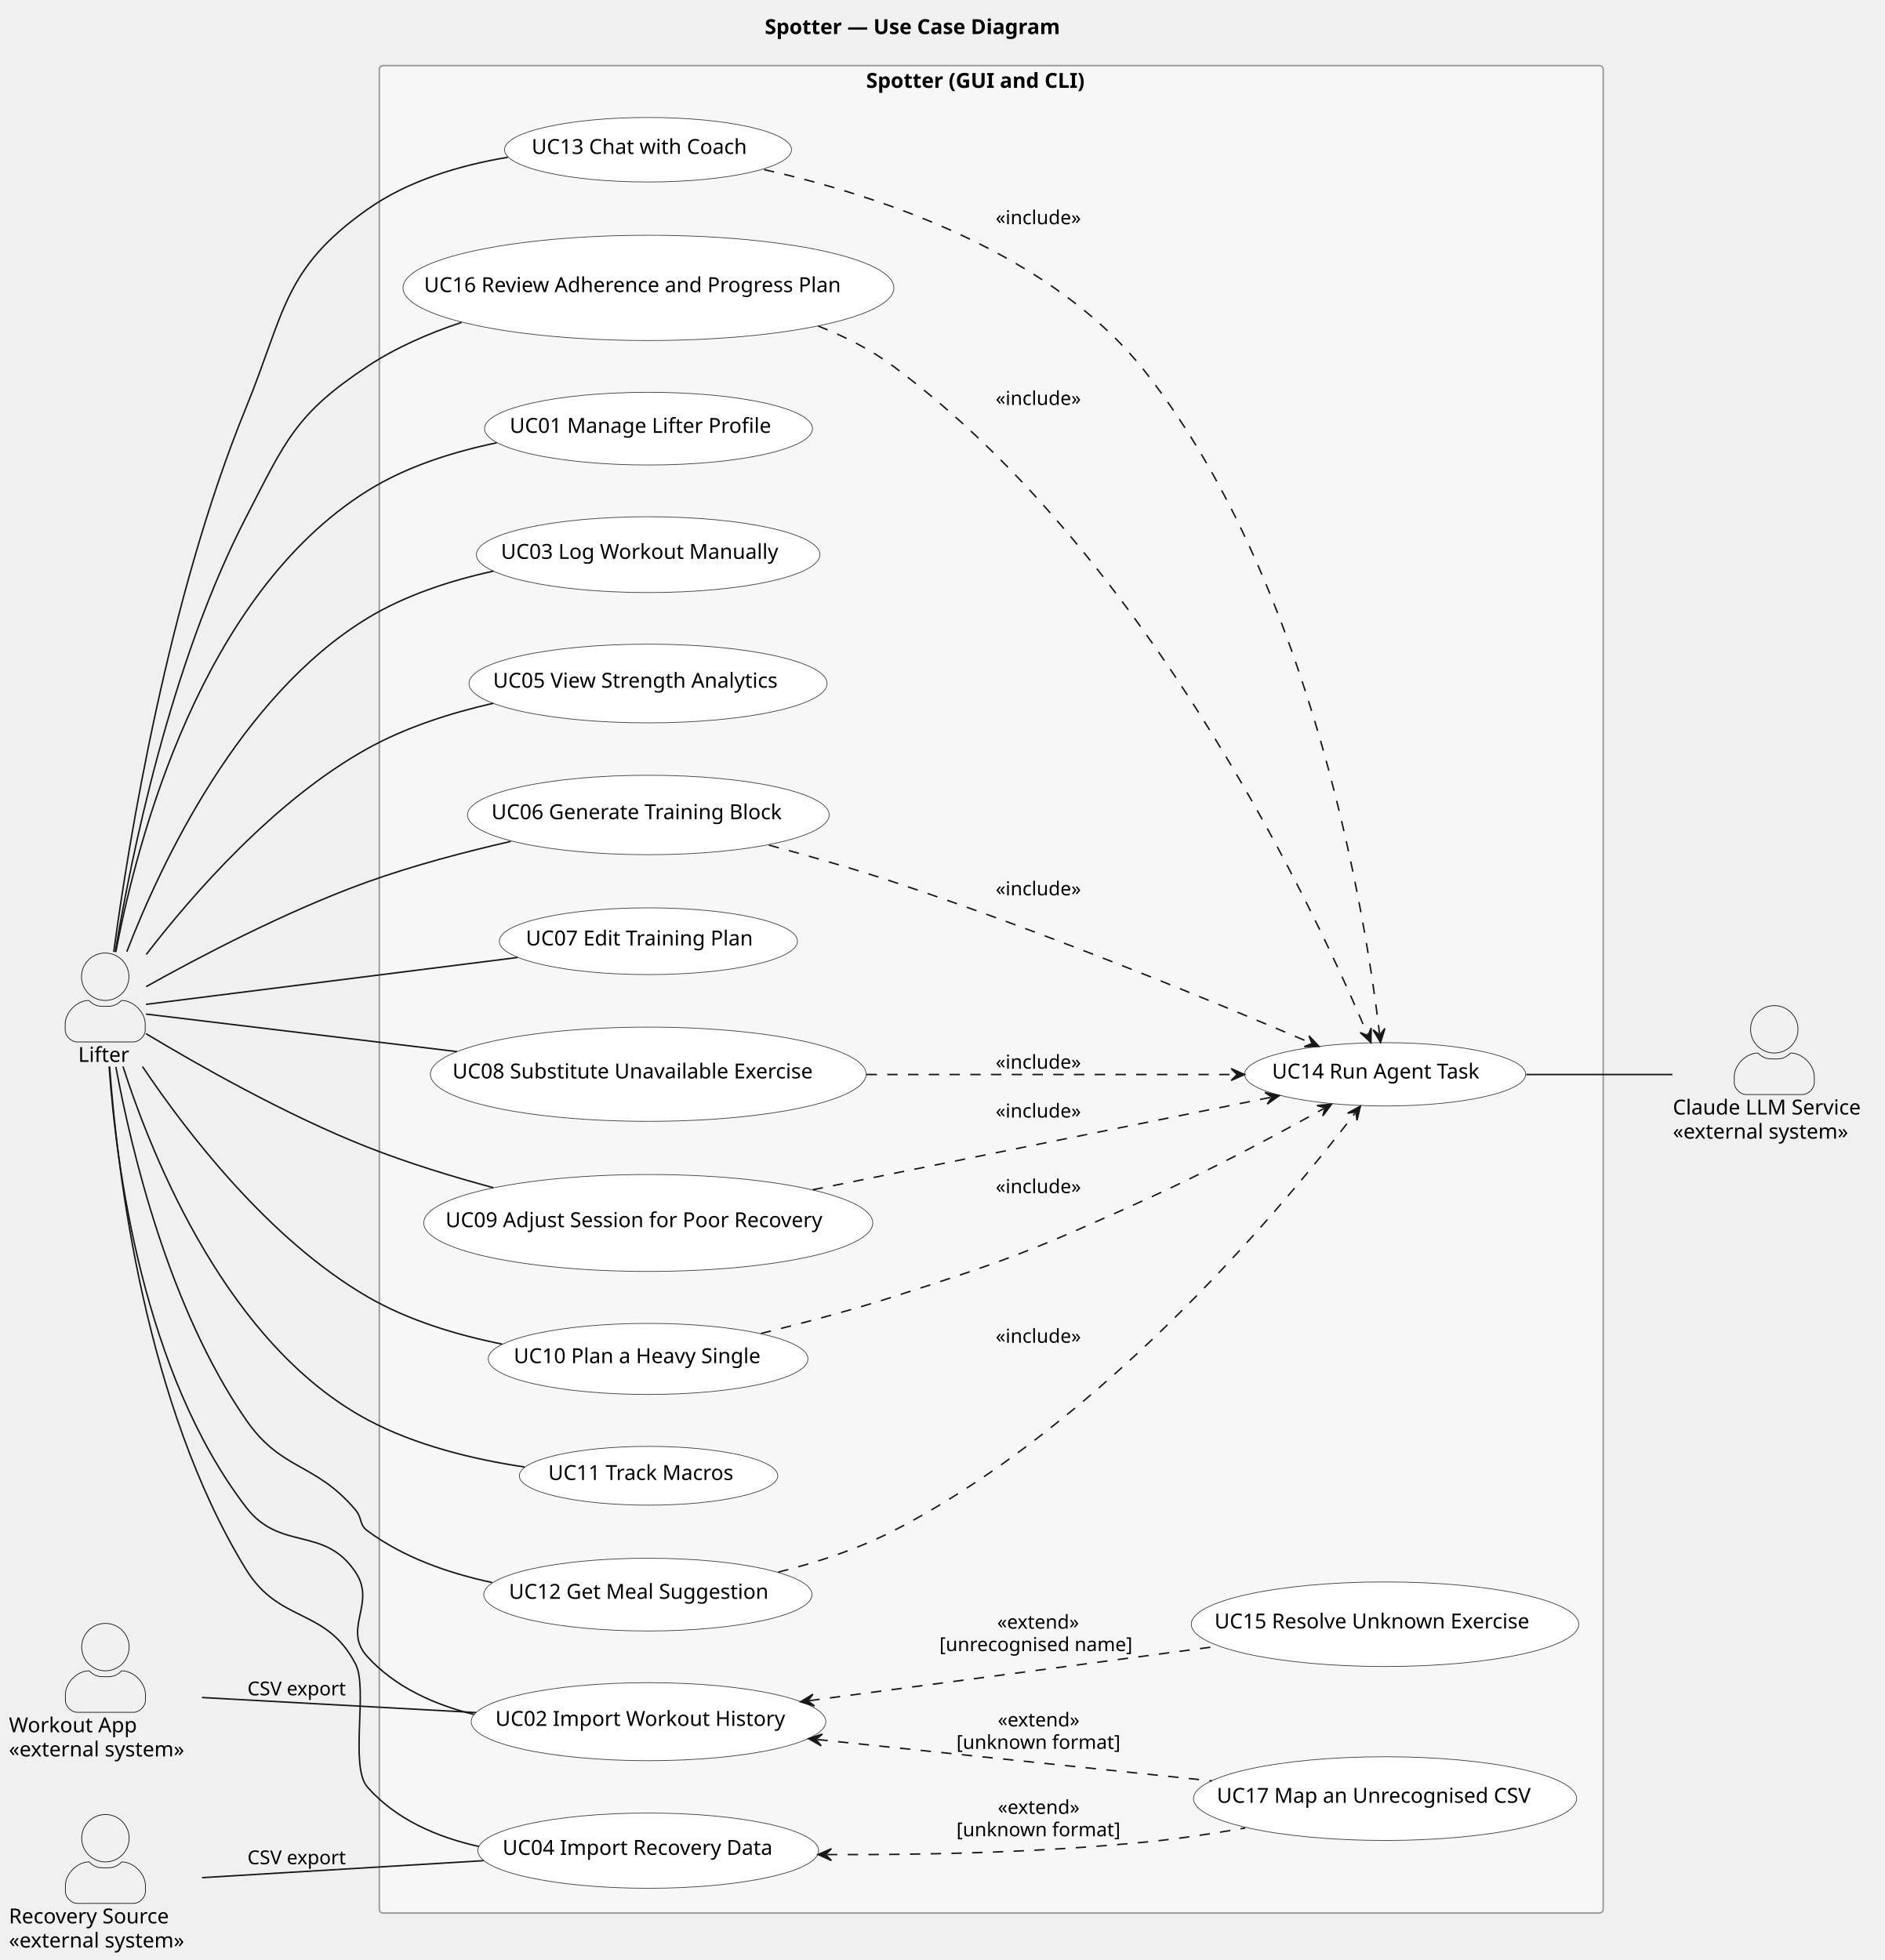
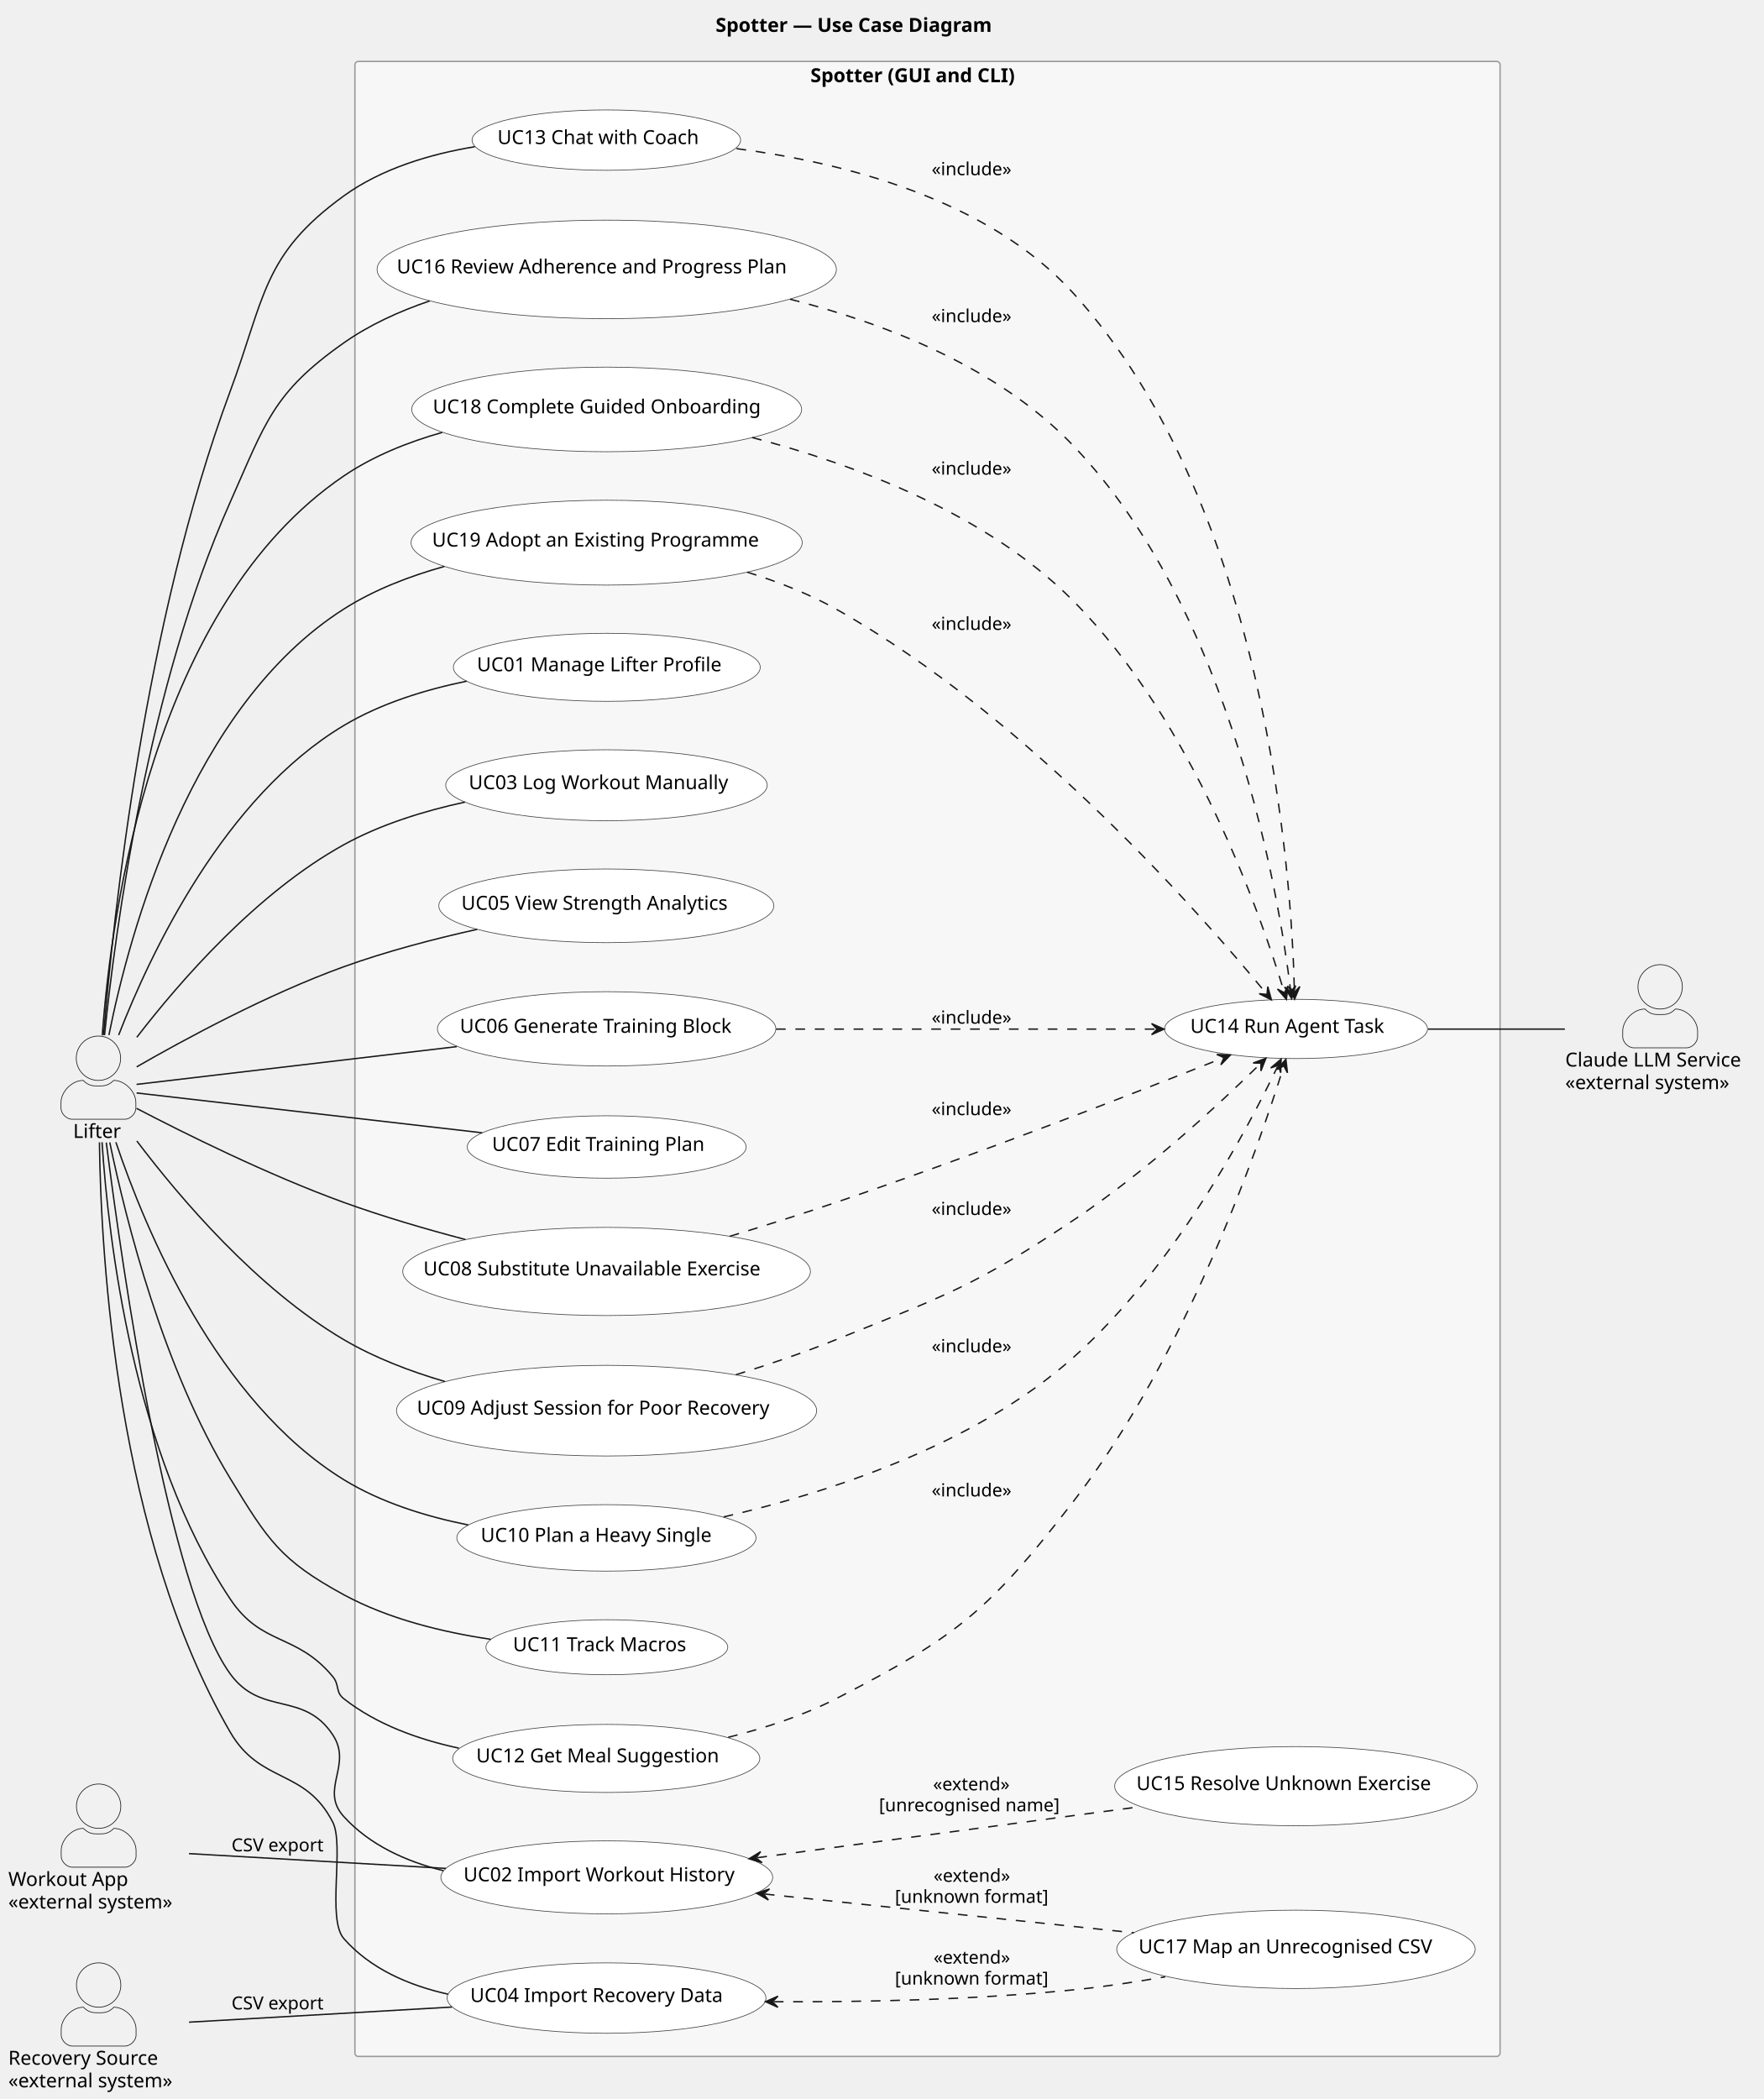
- <svg xmlns="http://www.w3.org/2000/svg" contentStyleType="text/css" height="1323px" preserveAspectRatio="none" style="width:1272px;height:1323px;background:#FFFFFF;" version="1.1" viewBox="0 0 1272 1323" width="1272px" zoomAndPan="magnify">
+ <svg xmlns="http://www.w3.org/2000/svg" contentStyleType="text/css" height="1514px" preserveAspectRatio="none" style="width:1272px;height:1514px;background:#FFFFFF;" version="1.1" viewBox="0 0 1272 1514" width="1272px" zoomAndPan="magnify">
  <defs />
  <g>
    <text fill="#000000" font-family="sans-serif" font-size="14" font-weight="bold" lengthAdjust="spacing" textLength="226.577" x="516.18" y="22.995">Spotter — Use Case Diagram</text>
    <g id="cluster_Spotter (GUI and CLI)">
-       <rect fill="#F7F7F7" height="1247" rx="2.5" ry="2.5" style="stroke:#999999;stroke-width:1.0;" width="826" x="256" y="44.297" />
+       <rect fill="#F7F7F7" height="1439" rx="2.5" ry="2.5" style="stroke:#999999;stroke-width:1.0;" width="826" x="256" y="44.297" />
      <text fill="#000000" font-family="sans-serif" font-size="14" font-weight="bold" lengthAdjust="spacing" textLength="168.834" x="584.583" y="59.292">Spotter (GUI and CLI)</text>
    </g>
+     <g id="elem_UC18">
+       <ellipse cx="437.606" cy="295.318" fill="#FFFFFF" rx="140.606" ry="30.521" style="stroke:#444444;stroke-width:0.5;" />
+       <text fill="#000000" font-family="sans-serif" font-size="14" lengthAdjust="spacing" textLength="250.872" x="312.17" y="298.165">UC18 Complete Guided Onboarding</text>
+     </g>
+     <g id="elem_UC19">
+       <ellipse cx="437.56" cy="391.409" fill="#FFFFFF" rx="141.06" ry="30.612" style="stroke:#444444;stroke-width:0.5;" />
+       <text fill="#000000" font-family="sans-serif" font-size="14" lengthAdjust="spacing" textLength="251.822" x="311.649" y="394.255">UC19 Adopt an Existing Programme</text>
+     </g>
    <g id="elem_UC01">
-       <ellipse cx="437.685" cy="289.334" fill="#FFFFFF" rx="110.685" ry="24.537" style="stroke:#444444;stroke-width:0.5;" />
-       <text fill="#000000" font-family="sans-serif" font-size="14" lengthAdjust="spacing" textLength="187.359" x="344.005" y="292.18">UC01 Manage Lifter Profile</text>
+       <ellipse cx="437.685" cy="481.334" fill="#FFFFFF" rx="110.685" ry="24.537" style="stroke:#444444;stroke-width:0.5;" />
+       <text fill="#000000" font-family="sans-serif" font-size="14" lengthAdjust="spacing" textLength="187.359" x="344.005" y="484.18">UC01 Manage Lifter Profile</text>
    </g>
    <g id="elem_UC02">
-       <ellipse cx="437.673" cy="1162.131" fill="#FFFFFF" rx="119.673" ry="26.335" style="stroke:#444444;stroke-width:0.5;" />
-       <text fill="#000000" font-family="sans-serif" font-size="14" lengthAdjust="spacing" textLength="206.657" x="334.345" y="1164.978">UC02 Import Workout History</text>
+       <ellipse cx="437.673" cy="1354.131" fill="#FFFFFF" rx="119.673" ry="26.335" style="stroke:#444444;stroke-width:0.5;" />
+       <text fill="#000000" font-family="sans-serif" font-size="14" lengthAdjust="spacing" textLength="206.657" x="334.345" y="1356.978">UC02 Import Workout History</text>
    </g>
    <g id="elem_UC03">
-       <ellipse cx="437.447" cy="374.386" fill="#FFFFFF" rx="115.948" ry="25.59" style="stroke:#444444;stroke-width:0.5;" />
-       <text fill="#000000" font-family="sans-serif" font-size="14" lengthAdjust="spacing" textLength="198.686" x="338.104" y="377.233">UC03 Log Workout Manually</text>
+       <ellipse cx="437.447" cy="566.386" fill="#FFFFFF" rx="115.948" ry="25.59" style="stroke:#444444;stroke-width:0.5;" />
+       <text fill="#000000" font-family="sans-serif" font-size="14" lengthAdjust="spacing" textLength="198.686" x="338.104" y="569.233">UC03 Log Workout Manually</text>
    </g>
    <g id="elem_UC04">
-       <ellipse cx="437.485" cy="1249.194" fill="#FFFFFF" rx="114.985" ry="25.397" style="stroke:#444444;stroke-width:0.5;" />
-       <text fill="#000000" font-family="sans-serif" font-size="14" lengthAdjust="spacing" textLength="196.622" x="339.174" y="1252.041">UC04 Import Recovery Data</text>
+       <ellipse cx="437.485" cy="1441.194" fill="#FFFFFF" rx="114.985" ry="25.397" style="stroke:#444444;stroke-width:0.5;" />
+       <text fill="#000000" font-family="sans-serif" font-size="14" lengthAdjust="spacing" textLength="196.622" x="339.174" y="1444.041">UC04 Import Recovery Data</text>
    </g>
    <g id="elem_UC05">
-       <ellipse cx="437.346" cy="461.366" fill="#FFFFFF" rx="120.846" ry="26.569" style="stroke:#444444;stroke-width:0.5;" />
-       <text fill="#000000" font-family="sans-serif" font-size="14" lengthAdjust="spacing" textLength="209.159" x="332.767" y="464.213">UC05 View Strength Analytics</text>
+       <ellipse cx="437.346" cy="653.366" fill="#FFFFFF" rx="120.846" ry="26.569" style="stroke:#444444;stroke-width:0.5;" />
+       <text fill="#000000" font-family="sans-serif" font-size="14" lengthAdjust="spacing" textLength="209.159" x="332.767" y="656.213">UC05 View Strength Analytics</text>
    </g>
    <g id="elem_UC06">
-       <ellipse cx="437.556" cy="550.108" fill="#FFFFFF" rx="122.056" ry="26.811" style="stroke:#444444;stroke-width:0.5;" />
-       <text fill="#000000" font-family="sans-serif" font-size="14" lengthAdjust="spacing" textLength="211.736" x="331.688" y="552.955">UC06 Generate Training Block</text>
+       <ellipse cx="437.556" cy="742.108" fill="#FFFFFF" rx="122.056" ry="26.811" style="stroke:#444444;stroke-width:0.5;" />
+       <text fill="#000000" font-family="sans-serif" font-size="14" lengthAdjust="spacing" textLength="211.736" x="331.688" y="744.955">UC06 Generate Training Block</text>
    </g>
    <g id="elem_UC07">
-       <ellipse cx="437.601" cy="635.317" fill="#FFFFFF" rx="100.601" ry="22.52" style="stroke:#444444;stroke-width:0.5;" />
-       <text fill="#000000" font-family="sans-serif" font-size="14" lengthAdjust="spacing" textLength="165.382" x="354.91" y="638.164">UC07 Edit Training Plan</text>
+       <ellipse cx="437.601" cy="827.317" fill="#FFFFFF" rx="100.601" ry="22.52" style="stroke:#444444;stroke-width:0.5;" />
+       <text fill="#000000" font-family="sans-serif" font-size="14" lengthAdjust="spacing" textLength="165.382" x="354.91" y="830.164">UC07 Edit Training Plan</text>
    </g>
    <g id="elem_UC08">
-       <ellipse cx="437.522" cy="725.101" fill="#FFFFFF" rx="147.022" ry="31.804" style="stroke:#444444;stroke-width:0.5;" />
-       <text fill="#000000" font-family="sans-serif" font-size="14" lengthAdjust="spacing" textLength="264.277" x="305.383" y="727.948">UC08 Substitute Unavailable Exercise</text>
+       <ellipse cx="437.522" cy="917.101" fill="#FFFFFF" rx="147.022" ry="31.804" style="stroke:#444444;stroke-width:0.5;" />
+       <text fill="#000000" font-family="sans-serif" font-size="14" lengthAdjust="spacing" textLength="264.277" x="305.383" y="919.948">UC08 Substitute Unavailable Exercise</text>
    </g>
    <g id="elem_UC09">
-       <ellipse cx="437.516" cy="825.5" fill="#FFFFFF" rx="151.516" ry="32.703" style="stroke:#444444;stroke-width:0.5;" />
-       <text fill="#000000" font-family="sans-serif" font-size="14" lengthAdjust="spacing" textLength="273.636" x="300.698" y="828.347">UC09 Adjust Session for Poor Recovery</text>
+       <ellipse cx="437.516" cy="1017.5" fill="#FFFFFF" rx="151.516" ry="32.703" style="stroke:#444444;stroke-width:0.5;" />
+       <text fill="#000000" font-family="sans-serif" font-size="14" lengthAdjust="spacing" textLength="273.636" x="300.698" y="1020.347">UC09 Adjust Session for Poor Recovery</text>
    </g>
    <g id="elem_UC10">
-       <ellipse cx="437.4" cy="917.277" fill="#FFFFFF" rx="107.9" ry="23.98" style="stroke:#444444;stroke-width:0.5;" />
-       <text fill="#000000" font-family="sans-serif" font-size="14" lengthAdjust="spacing" textLength="181.33" x="346.735" y="920.124">UC10 Plan a Heavy Single</text>
+       <ellipse cx="437.4" cy="1109.277" fill="#FFFFFF" rx="107.9" ry="23.98" style="stroke:#444444;stroke-width:0.5;" />
+       <text fill="#000000" font-family="sans-serif" font-size="14" lengthAdjust="spacing" textLength="181.33" x="346.735" y="1112.124">UC10 Plan a Heavy Single</text>
    </g>
    <g id="elem_UC11">
-       <ellipse cx="437.712" cy="996.139" fill="#FFFFFF" rx="87.212" ry="19.842" style="stroke:#444444;stroke-width:0.5;" />
-       <text fill="#000000" font-family="sans-serif" font-size="14" lengthAdjust="spacing" textLength="135.399" x="370.012" y="998.986">UC11 Track Macros</text>
+       <ellipse cx="437.712" cy="1188.139" fill="#FFFFFF" rx="87.212" ry="19.842" style="stroke:#444444;stroke-width:0.5;" />
+       <text fill="#000000" font-family="sans-serif" font-size="14" lengthAdjust="spacing" textLength="135.399" x="370.012" y="1190.986">UC11 Track Macros</text>
    </g>
    <g id="elem_UC12">
-       <ellipse cx="437.276" cy="1076.352" fill="#FFFFFF" rx="110.776" ry="24.555" style="stroke:#444444;stroke-width:0.5;" />
-       <text fill="#000000" font-family="sans-serif" font-size="14" lengthAdjust="spacing" textLength="187.558" x="343.498" y="1079.199">UC12 Get Meal Suggestion</text>
+       <ellipse cx="437.276" cy="1268.352" fill="#FFFFFF" rx="110.776" ry="24.555" style="stroke:#444444;stroke-width:0.5;" />
+       <text fill="#000000" font-family="sans-serif" font-size="14" lengthAdjust="spacing" textLength="187.558" x="343.498" y="1271.199">UC12 Get Meal Suggestion</text>
    </g>
    <g id="elem_UC13">
      <ellipse cx="437.353" cy="101.067" fill="#FFFFFF" rx="96.853" ry="21.771" style="stroke:#444444;stroke-width:0.5;" />
      <text fill="#000000" font-family="sans-serif" font-size="14" lengthAdjust="spacing" textLength="157.097" x="358.805" y="103.914">UC13 Chat with Coach</text>
    </g>
    <g id="elem_UC16">
      <ellipse cx="437.636" cy="194.324" fill="#FFFFFF" rx="165.636" ry="35.527" style="stroke:#444444;stroke-width:0.5;" />
      <text fill="#000000" font-family="sans-serif" font-size="14" lengthAdjust="spacing" textLength="302.9" x="286.186" y="197.171">UC16 Review Adherence and Progress Plan</text>
    </g>
    <g id="elem_UC14">
-       <ellipse cx="934.847" cy="725.166" fill="#FFFFFF" rx="94.847" ry="21.369" style="stroke:#444444;stroke-width:0.5;" />
-       <text fill="#000000" font-family="sans-serif" font-size="14" lengthAdjust="spacing" textLength="152.633" x="858.531" y="728.013">UC14 Run Agent Task</text>
+       <ellipse cx="934.847" cy="742.166" fill="#FFFFFF" rx="94.847" ry="21.369" style="stroke:#444444;stroke-width:0.5;" />
+       <text fill="#000000" font-family="sans-serif" font-size="14" lengthAdjust="spacing" textLength="152.633" x="858.531" y="745.013">UC14 Run Agent Task</text>
    </g>
    <g id="elem_UC15">
-       <ellipse cx="934.75" cy="1096.347" fill="#FFFFFF" rx="130.75" ry="28.55" style="stroke:#444444;stroke-width:0.5;" />
-       <text fill="#000000" font-family="sans-serif" font-size="14" lengthAdjust="spacing" textLength="230.159" x="819.671" y="1099.194">UC15 Resolve Unknown Exercise</text>
+       <ellipse cx="934.75" cy="1288.347" fill="#FFFFFF" rx="130.75" ry="28.55" style="stroke:#444444;stroke-width:0.5;" />
+       <text fill="#000000" font-family="sans-serif" font-size="14" lengthAdjust="spacing" textLength="230.159" x="819.671" y="1291.194">UC15 Resolve Unknown Exercise</text>
    </g>
    <g id="elem_UC17">
-       <ellipse cx="934.787" cy="1214.054" fill="#FFFFFF" rx="129.287" ry="28.257" style="stroke:#444444;stroke-width:0.5;" />
-       <text fill="#000000" font-family="sans-serif" font-size="14" lengthAdjust="spacing" textLength="227.069" x="821.253" y="1216.901">UC17 Map an Unrecognised CSV</text>
+       <ellipse cx="934.787" cy="1406.054" fill="#FFFFFF" rx="129.287" ry="28.257" style="stroke:#444444;stroke-width:0.5;" />
+       <text fill="#000000" font-family="sans-serif" font-size="14" lengthAdjust="spacing" textLength="227.069" x="821.253" y="1408.901">UC17 Map an Unrecognised CSV</text>
    </g>
    <g id="elem_Lifter">
-       <ellipse cx="71" cy="659.297" fill="#F1F1F1" rx="16" ry="16" style="stroke:#181818;stroke-width:0.5;" />
-       <path d="M71,679.297 C75,679.297 78,679.297 82,675.297 C90,675.297 98,683.297 98,691.297 L98,695.297 C98,699.297 94,703.297 90,703.297 L52,703.297 C48,703.297 44,699.297 44,695.297 L44,691.297 C44,683.297 52,675.297 60,675.297 C64,679.297 67,679.297 71,679.297 " fill="#F1F1F1" style="stroke:#181818;stroke-width:0.5;" />
-       <text fill="#000000" font-family="sans-serif" font-size="14" lengthAdjust="spacing" textLength="36.477" x="52.762" y="716.792">Lifter</text>
+       <ellipse cx="71" cy="763.297" fill="#F1F1F1" rx="16" ry="16" style="stroke:#181818;stroke-width:0.5;" />
+       <path d="M71,783.297 C75,783.297 78,783.297 82,779.297 C90,779.297 98,787.297 98,795.297 L98,799.297 C98,803.297 94,807.297 90,807.297 L52,807.297 C48,807.297 44,803.297 44,799.297 L44,795.297 C44,787.297 52,779.297 60,779.297 C64,783.297 67,783.297 71,783.297 " fill="#F1F1F1" style="stroke:#181818;stroke-width:0.5;" />
+       <text fill="#000000" font-family="sans-serif" font-size="14" lengthAdjust="spacing" textLength="36.477" x="52.762" y="820.792">Lifter</text>
    </g>
    <g id="elem_Hevy">
-       <ellipse cx="71.147" cy="1111.797" fill="#F1F1F1" rx="16" ry="16" style="stroke:#181818;stroke-width:0.5;" />
-       <path d="M71.147,1131.797 C75.147,1131.797 78.147,1131.797 82.147,1127.797 C90.147,1127.797 98.147,1135.797 98.147,1143.797 L98.147,1147.797 C98.147,1151.797 94.147,1155.797 90.147,1155.797 L52.147,1155.797 C48.147,1155.797 44.147,1151.797 44.147,1147.797 L44.147,1143.797 C44.147,1135.797 52.147,1127.797 60.147,1127.797 C64.147,1131.797 67.147,1131.797 71.147,1131.797 " fill="#F1F1F1" style="stroke:#181818;stroke-width:0.5;" />
-       <text fill="#000000" font-family="sans-serif" font-size="14" lengthAdjust="spacing" textLength="91" x="6" y="1169.292">Workout App</text>
-       <text fill="#000000" font-family="sans-serif" font-size="14" lengthAdjust="spacing" textLength="130.293" x="6" y="1185.589">«external system»</text>
+       <ellipse cx="71.147" cy="1302.797" fill="#F1F1F1" rx="16" ry="16" style="stroke:#181818;stroke-width:0.5;" />
+       <path d="M71.147,1322.797 C75.147,1322.797 78.147,1322.797 82.147,1318.797 C90.147,1318.797 98.147,1326.797 98.147,1334.797 L98.147,1338.797 C98.147,1342.797 94.147,1346.797 90.147,1346.797 L52.147,1346.797 C48.147,1346.797 44.147,1342.797 44.147,1338.797 L44.147,1334.797 C44.147,1326.797 52.147,1318.797 60.147,1318.797 C64.147,1322.797 67.147,1322.797 71.147,1322.797 " fill="#F1F1F1" style="stroke:#181818;stroke-width:0.5;" />
+       <text fill="#000000" font-family="sans-serif" font-size="14" lengthAdjust="spacing" textLength="91" x="6" y="1360.292">Workout App</text>
+       <text fill="#000000" font-family="sans-serif" font-size="14" lengthAdjust="spacing" textLength="130.293" x="6" y="1376.589">«external system»</text>
    </g>
    <g id="elem_Whoop">
-       <ellipse cx="71.147" cy="1240.797" fill="#F1F1F1" rx="16" ry="16" style="stroke:#181818;stroke-width:0.5;" />
-       <path d="M71.147,1260.797 C75.147,1260.797 78.147,1260.797 82.147,1256.797 C90.147,1256.797 98.147,1264.797 98.147,1272.797 L98.147,1276.797 C98.147,1280.797 94.147,1284.797 90.147,1284.797 L52.147,1284.797 C48.147,1284.797 44.147,1280.797 44.147,1276.797 L44.147,1272.797 C44.147,1264.797 52.147,1256.797 60.147,1256.797 C64.147,1260.797 67.147,1260.797 71.147,1260.797 " fill="#F1F1F1" style="stroke:#181818;stroke-width:0.5;" />
-       <text fill="#000000" font-family="sans-serif" font-size="14" lengthAdjust="spacing" textLength="118.385" x="6" y="1298.292">Recovery Source</text>
-       <text fill="#000000" font-family="sans-serif" font-size="14" lengthAdjust="spacing" textLength="130.293" x="6" y="1314.589">«external system»</text>
+       <ellipse cx="71.147" cy="1431.797" fill="#F1F1F1" rx="16" ry="16" style="stroke:#181818;stroke-width:0.5;" />
+       <path d="M71.147,1451.797 C75.147,1451.797 78.147,1451.797 82.147,1447.797 C90.147,1447.797 98.147,1455.797 98.147,1463.797 L98.147,1467.797 C98.147,1471.797 94.147,1475.797 90.147,1475.797 L52.147,1475.797 C48.147,1475.797 44.147,1471.797 44.147,1467.797 L44.147,1463.797 C44.147,1455.797 52.147,1447.797 60.147,1447.797 C64.147,1451.797 67.147,1451.797 71.147,1451.797 " fill="#F1F1F1" style="stroke:#181818;stroke-width:0.5;" />
+       <text fill="#000000" font-family="sans-serif" font-size="14" lengthAdjust="spacing" textLength="118.385" x="6" y="1489.292">Recovery Source</text>
+       <text fill="#000000" font-family="sans-serif" font-size="14" lengthAdjust="spacing" textLength="130.293" x="6" y="1505.589">«external system»</text>
    </g>
    <g id="elem_Claude">
-       <ellipse cx="1197.469" cy="694.797" fill="#F1F1F1" rx="16" ry="16" style="stroke:#181818;stroke-width:0.5;" />
-       <path d="M1197.469,714.797 C1201.469,714.797 1204.469,714.797 1208.469,710.797 C1216.469,710.797 1224.469,718.797 1224.469,726.797 L1224.469,730.797 C1224.469,734.797 1220.469,738.797 1216.469,738.797 L1178.469,738.797 C1174.469,738.797 1170.469,734.797 1170.469,730.797 L1170.469,726.797 C1170.469,718.797 1178.469,710.797 1186.469,710.797 C1190.469,714.797 1193.469,714.797 1197.469,714.797 " fill="#F1F1F1" style="stroke:#181818;stroke-width:0.5;" />
-       <text fill="#000000" font-family="sans-serif" font-size="14" lengthAdjust="spacing" textLength="136.938" x="1129" y="752.292">Claude LLM Service</text>
-       <text fill="#000000" font-family="sans-serif" font-size="14" lengthAdjust="spacing" textLength="130.293" x="1129" y="768.589">«external system»</text>
+       <ellipse cx="1197.469" cy="711.797" fill="#F1F1F1" rx="16" ry="16" style="stroke:#181818;stroke-width:0.5;" />
+       <path d="M1197.469,731.797 C1201.469,731.797 1204.469,731.797 1208.469,727.797 C1216.469,727.797 1224.469,735.797 1224.469,743.797 L1224.469,747.797 C1224.469,751.797 1220.469,755.797 1216.469,755.797 L1178.469,755.797 C1174.469,755.797 1170.469,751.797 1170.469,747.797 L1170.469,743.797 C1170.469,735.797 1178.469,727.797 1186.469,727.797 C1190.469,731.797 1193.469,731.797 1197.469,731.797 " fill="#F1F1F1" style="stroke:#181818;stroke-width:0.5;" />
+       <text fill="#000000" font-family="sans-serif" font-size="14" lengthAdjust="spacing" textLength="136.938" x="1129" y="769.292">Claude LLM Service</text>
+       <text fill="#000000" font-family="sans-serif" font-size="14" lengthAdjust="spacing" textLength="130.293" x="1129" y="785.589">«external system»</text>
    </g>
    <g id="link_Lifter_UC01">
-       <path d="M78.17,642.547 C92.51,567.027 135.84,401.437 248,331.297 C274.01,315.027 305.51,305.027 335.25,298.887 " fill="none" id="Lifter-UC01" style="stroke:#181818;stroke-width:1.0;" />
+       <path d="M85.59,746.577 C108.69,687.147 161.7,574.907 248,523.297 C274.62,507.377 306.61,497.477 336.62,491.327 " fill="none" id="Lifter-UC01" style="stroke:#181818;stroke-width:1.0;" />
    </g>
    <g id="link_Lifter_UC02">
-       <path d="M73.66,719.887 C78.38,786.947 96.48,926.527 166,1017.297 C189.27,1047.677 218.81,1029.437 240,1061.297 C254.17,1082.597 230.74,1099.417 248,1118.297 C266.7,1138.767 292.93,1150.607 319.89,1157.257 " fill="none" id="Lifter-UC02" style="stroke:#181818;stroke-width:1.0;" />
+       <path d="M76.67,824.137 C88.39,916.397 121.32,1145.597 166,1207.297 C188.44,1238.287 218.88,1219.387 240,1251.297 C254.6,1273.367 230.19,1290.727 248,1310.297 C266.66,1330.807 292.86,1342.667 319.82,1349.317 " fill="none" id="Lifter-UC02" style="stroke:#181818;stroke-width:1.0;" />
    </g>
    <g id="link_Lifter_UC03">
-       <path d="M85.58,642.407 C108.66,582.697 161.65,469.837 248,417.297 C273.52,401.767 304.08,391.837 333.09,385.497 " fill="none" id="Lifter-UC03" style="stroke:#181818;stroke-width:1.0;" />
+       <path d="M98.68,748.197 C129.85,707.697 185.22,643.987 248,609.297 C274.59,594.607 305.93,584.927 335.35,578.557 " fill="none" id="Lifter-UC03" style="stroke:#181818;stroke-width:1.0;" />
    </g>
    <g id="link_Lifter_UC04">
-       <path d="M73.97,719.897 C79.2,791.757 98.14,948.797 166,1059.297 C188.76,1096.347 220.04,1084.667 240,1123.297 C248.51,1139.757 235.76,1192.387 248,1206.297 C267.17,1228.097 294.91,1240.077 323.24,1246.387 " fill="none" id="Lifter-UC04" style="stroke:#181818;stroke-width:1.0;" />
+       <path d="M71.72,823.957 C72.78,907.407 84.33,1108.297 166,1249.297 C187.94,1287.177 220.08,1275.317 240,1314.297 C248.53,1330.997 235.63,1384.207 248,1398.297 C267.16,1420.107 294.89,1432.097 323.22,1438.397 " fill="none" id="Lifter-UC04" style="stroke:#181818;stroke-width:1.0;" />
    </g>
    <g id="link_Lifter_UC05">
-       <path d="M98.72,644.257 C129.91,603.807 185.3,540.147 248,505.297 C273.85,490.927 304.2,481.237 332.9,474.707 " fill="none" id="Lifter-UC05" style="stroke:#181818;stroke-width:1.0;" />
+       <path d="M98.56,769.537 C132.28,750.117 192.73,717.247 248,697.297 C278.66,686.227 313.15,677.227 344.16,670.327 " fill="none" id="Lifter-UC05" style="stroke:#181818;stroke-width:1.0;" />
    </g>
    <g id="link_Lifter_UC06">
-       <path d="M98.63,665.977 C132.42,647.077 192.94,615.047 248,595.297 C278.88,584.217 313.58,575.057 344.71,567.947 " fill="none" id="Lifter-UC06" style="stroke:#181818;stroke-width:1.0;" />
+       <path d="M98.51,782.167 C146.34,776.527 249.55,764.347 329.41,754.927 " fill="none" id="Lifter-UC06" style="stroke:#181818;stroke-width:1.0;" />
    </g>
    <g id="link_Lifter_UC07">
-       <path d="M98.51,677.947 C150.44,671.397 267.63,656.607 349.36,646.297 " fill="none" id="Lifter-UC07" style="stroke:#181818;stroke-width:1.0;" />
+       <path d="M98.51,788.347 C150.11,794.297 266.15,807.667 347.81,817.077 " fill="none" id="Lifter-UC07" style="stroke:#181818;stroke-width:1.0;" />
    </g>
    <g id="link_Lifter_UC08">
-       <path d="M98.51,684.497 C142.25,689.777 232.28,700.647 308.44,709.837 " fill="none" id="Lifter-UC08" style="stroke:#181818;stroke-width:1.0;" />
+       <path d="M98.51,799.457 C132.42,817.147 193.33,847.487 248,867.297 C276.01,877.447 307.04,886.527 335.7,894.077 " fill="none" id="Lifter-UC08" style="stroke:#181818;stroke-width:1.0;" />
    </g>
    <g id="link_Lifter_UC09">
-       <path d="M98.55,697.727 C132.26,718.017 192.69,752.517 248,774.297 C274.97,784.917 304.95,794.137 332.92,801.697 " fill="none" id="Lifter-UC09" style="stroke:#181818;stroke-width:1.0;" />
+       <path d="M98.71,822.997 C129.9,864.247 185.29,929.397 248,966.297 C270.21,979.367 295.84,989.167 320.91,996.487 " fill="none" id="Lifter-UC09" style="stroke:#181818;stroke-width:1.0;" />
    </g>
    <g id="link_Lifter_UC10">
-       <path d="M96.14,719.897 C126.14,764.497 181.56,836.667 248,875.297 C275.39,891.217 308.25,901.117 338.8,907.257 " fill="none" id="Lifter-UC10" style="stroke:#181818;stroke-width:1.0;" />
+       <path d="M83.6,823.897 C104.82,887.007 156.33,1010.897 248,1067.297 C274.84,1083.817 307.39,1093.867 337.83,1099.967 " fill="none" id="Lifter-UC10" style="stroke:#181818;stroke-width:1.0;" />
    </g>
    <g id="link_Lifter_UC11">
-       <path d="M83,719.847 C103.47,783.357 154.1,907.947 248,958.297 C280.36,975.647 319.72,985.107 354.08,990.247 " fill="none" id="Lifter-UC11" style="stroke:#181818;stroke-width:1.0;" />
+       <path d="M79.18,823.997 C90.88,880.447 117.75,987.267 166,1066.297 C193.18,1110.827 202.17,1125.367 248,1150.297 C280.26,1167.847 319.6,1177.327 353.98,1182.437 " fill="none" id="Lifter-UC11" style="stroke:#181818;stroke-width:1.0;" />
    </g>
    <g id="link_Lifter_UC12">
-       <path d="M78.2,720.157 C88.69,776.687 114.06,883.077 166,958.297 C190.22,993.367 212.53,986.707 240,1019.297 C244.62,1024.777 242.24,1029.027 248,1033.297 C272.27,1051.287 302.77,1061.947 332.12,1068.197 " fill="none" id="Lifter-UC12" style="stroke:#181818;stroke-width:1.0;" />
+       <path d="M73.6,823.857 C78.23,894.777 96.2,1048.267 166,1153.297 C188.83,1187.647 213.64,1177.577 240,1209.297 C245.08,1215.407 241.75,1220.387 248,1225.297 C271.63,1243.847 301.77,1254.687 330.99,1260.937 " fill="none" id="Lifter-UC12" style="stroke:#181818;stroke-width:1.0;" />
    </g>
    <g id="link_Lifter_UC13">
-       <path d="M76.75,642.547 C86.69,568.807 113.26,404.197 166,275.297 C192.44,210.677 190.99,181.607 248,141.297 C275.45,121.887 310.4,111.557 342.73,106.157 " fill="none" id="Lifter-UC13" style="stroke:#181818;stroke-width:1.0;" />
+       <path d="M74.72,746.567 C81.72,660.567 104.35,448.227 166,282.297 C191.25,214.347 189.28,183.807 248,141.297 C275.23,121.587 310.14,111.177 342.49,105.817 " fill="none" id="Lifter-UC13" style="stroke:#181818;stroke-width:1.0;" />
    </g>
    <g id="link_Lifter_UC16">
-       <path d="M77.78,642.607 C88.43,578.707 114.89,448.307 166,349.297 C192.68,297.607 199.47,279.367 248,247.297 C267.14,234.647 289.3,224.987 311.54,217.607 " fill="none" id="Lifter-UC16" style="stroke:#181818;stroke-width:1.0;" />
+       <path d="M75.39,746.637 C83.19,670.237 106.54,495.787 166,362.297 C191.54,304.957 196.65,283.397 248,247.297 C266.49,234.297 288.1,224.477 309.95,217.057 " fill="none" id="Lifter-UC16" style="stroke:#181818;stroke-width:1.0;" />
+     </g>
+     <g id="link_Lifter_UC18">
+       <path d="M73.78,746.767 C80.25,657.467 110.11,436.867 248,343.297 C269.1,328.977 294.15,318.937 318.98,311.887 " fill="none" id="Lifter-UC18" style="stroke:#181818;stroke-width:1.0;" />
+     </g>
+     <g id="link_Lifter_UC19">
+       <path d="M78.56,746.597 C93.5,671.997 137.69,509.487 248,439.297 C269.8,425.427 295.4,415.567 320.59,408.547 " fill="none" id="Lifter-UC19" style="stroke:#181818;stroke-width:1.0;" />
    </g>
    <g id="link_Hevy_UC02">
-       <path d="M136.33,1145.827 C187.42,1148.627 260.18,1152.627 321.28,1155.977 " fill="none" id="Hevy-UC02" style="stroke:#181818;stroke-width:1.0;" />
-       <text fill="#000000" font-family="sans-serif" font-size="13" lengthAdjust="spacing" textLength="72.693" x="167" y="1144.364">CSV export</text>
+       <path d="M136.33,1337.007 C187.52,1339.957 260.48,1344.157 321.64,1347.677 " fill="none" id="Hevy-UC02" style="stroke:#181818;stroke-width:1.0;" />
+       <text fill="#000000" font-family="sans-serif" font-size="13" lengthAdjust="spacing" textLength="72.693" x="167" y="1335.364">CSV export</text>
    </g>
    <g id="link_Whoop_UC04">
-       <path d="M136.33,1267.417 C188.85,1264.247 264.28,1259.687 326.38,1255.947 " fill="none" id="Whoop-UC04" style="stroke:#181818;stroke-width:1.0;" />
-       <text fill="#000000" font-family="sans-serif" font-size="13" lengthAdjust="spacing" textLength="72.693" x="167" y="1258.364">CSV export</text>
+       <path d="M136.33,1458.587 C188.75,1455.567 263.98,1451.237 326.02,1447.667 " fill="none" id="Whoop-UC04" style="stroke:#181818;stroke-width:1.0;" />
+       <text fill="#000000" font-family="sans-serif" font-size="13" lengthAdjust="spacing" textLength="72.693" x="167" y="1449.364">CSV export</text>
    </g>
    <g id="link_UC14_Claude">
-       <path d="M1030.05,725.297 C1062.69,725.297 1098.63,725.297 1128.74,725.297 " fill="none" id="UC14-Claude" style="stroke:#181818;stroke-width:1.0;" />
+       <path d="M1030.05,742.297 C1062.69,742.297 1098.63,742.297 1128.74,742.297 " fill="none" id="UC14-Claude" style="stroke:#181818;stroke-width:1.0;" />
    </g>
    <g id="link_UC06_UC14">
-       <path d="M518.92,570.447 C545.84,577.677 575.88,586.297 603,595.297 C707.59,630.027 821.73,677.175 884.6,703.965 " fill="none" id="UC06-to-UC14" style="stroke:#181818;stroke-width:1.0;stroke-dasharray:7.0,7.0;" />
-       <polygon fill="#181818" points="890.12,706.317,883.408,699.109,885.52,704.357,880.272,706.469,890.12,706.317" style="stroke:#181818;stroke-width:1.0;" />
-       <text fill="#000000" font-family="sans-serif" font-size="13" lengthAdjust="spacing" textLength="63.007" x="672" y="604.364">«include»</text>
+       <path d="M559.71,742.297 C645.95,742.297 754.15,742.297 833.63,742.297 " fill="none" id="UC06-to-UC14" style="stroke:#181818;stroke-width:1.0;stroke-dasharray:7.0,7.0;" />
+       <polygon fill="#181818" points="839.63,742.297,830.63,738.297,834.63,742.297,830.63,746.297,839.63,742.297" style="stroke:#181818;stroke-width:1.0;" />
+       <text fill="#000000" font-family="sans-serif" font-size="13" lengthAdjust="spacing" textLength="63.007" x="672" y="738.364">«include»</text>
    </g>
    <g id="link_UC08_UC14">
-       <path d="M584.82,725.297 C667.31,725.297 761.93,725.297 833.93,725.297 " fill="none" id="UC08-to-UC14" style="stroke:#181818;stroke-width:1.0;stroke-dasharray:7.0,7.0;" />
-       <polygon fill="#181818" points="839.93,725.297,830.93,721.297,834.93,725.297,830.93,729.297,839.93,725.297" style="stroke:#181818;stroke-width:1.0;" />
-       <text fill="#000000" font-family="sans-serif" font-size="13" lengthAdjust="spacing" textLength="63.007" x="672" y="721.364">«include»</text>
+       <path d="M526.35,891.767 C551.23,884.217 578.28,875.717 603,867.297 C705.49,832.407 818.174,788.523 881.914,763.193 " fill="none" id="UC08-to-UC14" style="stroke:#181818;stroke-width:1.0;stroke-dasharray:7.0,7.0;" />
+       <polygon fill="#181818" points="887.49,760.977,877.649,760.583,882.843,762.823,880.603,768.018,887.49,760.977" style="stroke:#181818;stroke-width:1.0;" />
+       <text fill="#000000" font-family="sans-serif" font-size="13" lengthAdjust="spacing" textLength="63.007" x="672" y="804.364">«include»</text>
    </g>
    <g id="link_UC09_UC14">
-       <path d="M548.47,803.107 C644.55,783.717 775.288,757.324 857.458,740.744 " fill="none" id="UC09-to-UC14" style="stroke:#181818;stroke-width:1.0;stroke-dasharray:7.0,7.0;" />
-       <polygon fill="#181818" points="863.34,739.557,853.727,737.416,858.439,740.546,855.309,745.258,863.34,739.557" style="stroke:#181818;stroke-width:1.0;" />
-       <text fill="#000000" font-family="sans-serif" font-size="13" lengthAdjust="spacing" textLength="63.007" x="672" y="754.364">«include»</text>
+       <path d="M530.8,991.617 C554.6,984.207 579.98,975.577 603,966.297 C681.9,934.477 703.26,927.547 774,880.297 C827.99,844.237 879.527,796.269 908.837,767.509 " fill="none" id="UC09-to-UC14" style="stroke:#181818;stroke-width:1.0;stroke-dasharray:7.0,7.0;" />
+       <polygon fill="#181818" points="913.12,763.307,903.894,766.755,909.551,766.809,909.498,772.465,913.12,763.307" style="stroke:#181818;stroke-width:1.0;" />
+       <text fill="#000000" font-family="sans-serif" font-size="13" lengthAdjust="spacing" textLength="63.007" x="672" y="876.364">«include»</text>
    </g>
    <g id="link_UC10_UC14">
-       <path d="M513.55,900.117 C541.8,893.137 574.08,884.537 603,875.297 C680.6,850.507 699.81,842.957 774,809.297 C817.86,789.397 861.396,766.083 893.436,748.263 " fill="none" id="UC10-to-UC14" style="stroke:#181818;stroke-width:1.0;stroke-dasharray:7.0,7.0;" />
-       <polygon fill="#181818" points="898.68,745.347,888.87,746.226,894.31,747.777,892.759,753.217,898.68,745.347" style="stroke:#181818;stroke-width:1.0;" />
-       <text fill="#000000" font-family="sans-serif" font-size="13" lengthAdjust="spacing" textLength="63.007" x="672" y="805.364">«include»</text>
+       <path d="M521.94,1094.167 C595.62,1077.127 702.18,1043.067 774,979.297 C847.13,914.357 899.867,814.428 921.477,769.328 " fill="none" id="UC10-to-UC14" style="stroke:#181818;stroke-width:1.0;stroke-dasharray:7.0,7.0;" />
+       <polygon fill="#181818" points="924.07,763.917,916.574,770.305,921.909,768.426,923.788,773.762,924.07,763.917" style="stroke:#181818;stroke-width:1.0;" />
+       <text fill="#000000" font-family="sans-serif" font-size="13" lengthAdjust="spacing" textLength="63.007" x="672" y="975.364">«include»</text>
    </g>
    <g id="link_UC12_UC14">
-       <path d="M525.24,1061.187 C551.13,1054.697 578.99,1045.677 603,1033.297 C747.42,958.827 871.054,808.182 914.494,751.412 " fill="none" id="UC12-to-UC14" style="stroke:#181818;stroke-width:1.0;stroke-dasharray:7.0,7.0;" />
-       <polygon fill="#181818" points="918.14,746.647,909.494,751.364,915.101,750.618,915.847,756.225,918.14,746.647" style="stroke:#181818;stroke-width:1.0;" />
-       <text fill="#000000" font-family="sans-serif" font-size="13" lengthAdjust="spacing" textLength="63.007" x="672" y="906.364">«include»</text>
+       <path d="M525.21,1253.127 C551.11,1246.647 578.97,1237.637 603,1225.297 C690.88,1180.177 713.57,1161.447 774,1083.297 C856.41,976.727 908.005,826.595 925.715,769.775 " fill="none" id="UC12-to-UC14" style="stroke:#181818;stroke-width:1.0;stroke-dasharray:7.0,7.0;" />
+       <polygon fill="#181818" points="927.5,764.047,921.003,771.449,926.012,768.82,928.641,773.83,927.5,764.047" style="stroke:#181818;stroke-width:1.0;" />
+       <text fill="#000000" font-family="sans-serif" font-size="13" lengthAdjust="spacing" textLength="63.007" x="672" y="1079.364">«include»</text>
    </g>
    <g id="link_UC13_UC14">
-       <path d="M515.66,114.457 C593.38,131.947 710.61,170.717 774,252.297 C888.1,399.127 922.62,626.018 931.04,697.658 " fill="none" id="UC13-to-UC14" style="stroke:#181818;stroke-width:1.0;stroke-dasharray:7.0,7.0;" />
-       <polygon fill="#181818" points="931.74,703.617,934.662,694.212,931.156,698.651,926.717,695.145,931.74,703.617" style="stroke:#181818;stroke-width:1.0;" />
-       <text fill="#000000" font-family="sans-serif" font-size="13" lengthAdjust="spacing" textLength="63.007" x="672" y="151.364">«include»</text>
+       <path d="M531.25,107.207 C607.27,117.087 712.07,143.127 774,211.297 C914.97,366.477 931.745,635.849 933.645,714.669 " fill="none" id="UC13-to-UC14" style="stroke:#181818;stroke-width:1.0;stroke-dasharray:7.0,7.0;" />
+       <polygon fill="#181818" points="933.79,720.667,937.572,711.573,933.669,715.668,929.574,711.766,933.79,720.667" style="stroke:#181818;stroke-width:1.0;" />
+       <text fill="#000000" font-family="sans-serif" font-size="13" lengthAdjust="spacing" textLength="63.007" x="672" y="126.364">«include»</text>
    </g>
    <g id="link_UC16_UC14">
-       <path d="M552.13,220.037 C570.15,227.107 587.82,236.037 603,247.297 C778.29,377.377 891.299,623.248 922.889,698.178 " fill="none" id="UC16-to-UC14" style="stroke:#181818;stroke-width:1.0;stroke-dasharray:7.0,7.0;" />
-       <polygon fill="#181818" points="925.22,703.707,925.409,693.86,923.278,699.1,918.038,696.968,925.22,703.707" style="stroke:#181818;stroke-width:1.0;" />
-       <text fill="#000000" font-family="sans-serif" font-size="13" lengthAdjust="spacing" textLength="63.007" x="672" y="273.364">«include»</text>
+       <path d="M569.89,215.817 C638.96,233.417 720.21,265.017 774,321.297 C888.8,441.417 922.526,646.242 930.926,714.412 " fill="none" id="UC16-to-UC14" style="stroke:#181818;stroke-width:1.0;stroke-dasharray:7.0,7.0;" />
+       <polygon fill="#181818" points="931.66,720.367,934.529,710.945,931.048,715.404,926.589,711.924,931.66,720.367" style="stroke:#181818;stroke-width:1.0;" />
+       <text fill="#000000" font-family="sans-serif" font-size="13" lengthAdjust="spacing" textLength="63.007" x="672" y="232.364">«include»</text>
+     </g>
+     <g id="link_UC18_UC14">
+       <path d="M542.51,315.577 C615.66,334.707 711.31,370.177 774,433.297 C861.28,521.157 909.629,660.705 926.129,715.115 " fill="none" id="UC18-to-UC14" style="stroke:#181818;stroke-width:1.0;stroke-dasharray:7.0,7.0;" />
+       <polygon fill="#181818" points="927.87,720.857,929.086,711.083,926.419,716.072,921.43,713.405,927.87,720.857" style="stroke:#181818;stroke-width:1.0;" />
+       <text fill="#000000" font-family="sans-serif" font-size="13" lengthAdjust="spacing" textLength="63.007" x="672" y="342.364">«include»</text>
+     </g>
+     <g id="link_UC19_UC14">
+       <path d="M538.89,412.667 C560.79,419.477 583.3,428.207 603,439.297 C742.86,518.007 868.152,661.6 913.252,716.51 " fill="none" id="UC19-to-UC14" style="stroke:#181818;stroke-width:1.0;stroke-dasharray:7.0,7.0;" />
+       <polygon fill="#181818" points="917.06,721.147,914.439,711.653,913.886,717.283,908.257,716.731,917.06,721.147" style="stroke:#181818;stroke-width:1.0;" />
+       <text fill="#000000" font-family="sans-serif" font-size="13" lengthAdjust="spacing" textLength="63.007" x="672" y="454.364">«include»</text>
    </g>
    <g id="link_UC02_UC15">
-       <path d="M546.218,1147.945 C628.488,1136.995 738.21,1122.377 822.88,1111.097 " fill="none" id="UC02-backto-UC15" style="stroke:#181818;stroke-width:1.0;stroke-dasharray:7.0,7.0;" />
-       <polygon fill="#181818" points="540.27,1148.737,549.719,1151.514,545.226,1148.077,548.664,1143.584,540.27,1148.737" style="stroke:#181818;stroke-width:1.0;" />
-       <text fill="#000000" font-family="sans-serif" font-size="13" lengthAdjust="spacing" textLength="61.185" x="673.003" y="1099.364">«extend»</text>
-       <text fill="#000000" font-family="sans-serif" font-size="13" lengthAdjust="spacing" textLength="139.191" x="634" y="1114.497">[unrecognised name]</text>
+       <path d="M546.218,1339.945 C628.488,1328.995 738.21,1314.377 822.88,1303.097 " fill="none" id="UC02-backto-UC15" style="stroke:#181818;stroke-width:1.0;stroke-dasharray:7.0,7.0;" />
+       <polygon fill="#181818" points="540.27,1340.737,549.719,1343.514,545.226,1340.077,548.664,1335.584,540.27,1340.737" style="stroke:#181818;stroke-width:1.0;" />
+       <text fill="#000000" font-family="sans-serif" font-size="13" lengthAdjust="spacing" textLength="61.185" x="673.003" y="1291.364">«extend»</text>
+       <text fill="#000000" font-family="sans-serif" font-size="13" lengthAdjust="spacing" textLength="139.191" x="634" y="1306.497">[unrecognised name]</text>
    </g>
    <g id="link_UC02_UC17">
-       <path d="M551.677,1174.173 C631.927,1182.593 735.6,1193.477 817.91,1202.117 " fill="none" id="UC02-backto-UC17" style="stroke:#181818;stroke-width:1.0;stroke-dasharray:7.0,7.0;" />
-       <polygon fill="#181818" points="545.71,1173.547,554.244,1178.464,550.683,1174.069,555.078,1170.508,545.71,1173.547" style="stroke:#181818;stroke-width:1.0;" />
-       <text fill="#000000" font-family="sans-serif" font-size="13" lengthAdjust="spacing" textLength="61.185" x="673.382" y="1165.364">«extend»</text>
-       <text fill="#000000" font-family="sans-serif" font-size="13" lengthAdjust="spacing" textLength="116.949" x="645.5" y="1180.497">[unknown format]</text>
+       <path d="M551.677,1366.173 C631.927,1374.593 735.6,1385.477 817.91,1394.117 " fill="none" id="UC02-backto-UC17" style="stroke:#181818;stroke-width:1.0;stroke-dasharray:7.0,7.0;" />
+       <polygon fill="#181818" points="545.71,1365.547,554.244,1370.464,550.683,1366.069,555.078,1362.508,545.71,1365.547" style="stroke:#181818;stroke-width:1.0;" />
+       <text fill="#000000" font-family="sans-serif" font-size="13" lengthAdjust="spacing" textLength="61.185" x="673.382" y="1357.364">«extend»</text>
+       <text fill="#000000" font-family="sans-serif" font-size="13" lengthAdjust="spacing" textLength="116.949" x="645.5" y="1372.497">[unknown format]</text>
    </g>
    <g id="link_UC04_UC17">
-       <path d="M558.13,1251.835 C623.23,1252.145 700.37,1250.577 774,1243.297 C795.63,1241.157 818.73,1237.677 840.45,1233.867 " fill="none" id="UC04-backto-UC17" style="stroke:#181818;stroke-width:1.0;stroke-dasharray:7.0,7.0;" />
-       <polygon fill="#181818" points="552.13,1251.807,561.111,1255.85,557.13,1251.831,561.149,1247.85,552.13,1251.807" style="stroke:#181818;stroke-width:1.0;" />
-       <text fill="#000000" font-family="sans-serif" font-size="13" lengthAdjust="spacing" textLength="61.185" x="673.382" y="1224.364">«extend»</text>
-       <text fill="#000000" font-family="sans-serif" font-size="13" lengthAdjust="spacing" textLength="116.949" x="645.5" y="1239.497">[unknown format]</text>
+       <path d="M558.13,1443.835 C623.23,1444.145 700.37,1442.577 774,1435.297 C795.63,1433.157 818.73,1429.677 840.45,1425.867 " fill="none" id="UC04-backto-UC17" style="stroke:#181818;stroke-width:1.0;stroke-dasharray:7.0,7.0;" />
+       <polygon fill="#181818" points="552.13,1443.807,561.111,1447.85,557.13,1443.831,561.149,1439.85,552.13,1443.807" style="stroke:#181818;stroke-width:1.0;" />
+       <text fill="#000000" font-family="sans-serif" font-size="13" lengthAdjust="spacing" textLength="61.185" x="673.382" y="1416.364">«extend»</text>
+       <text fill="#000000" font-family="sans-serif" font-size="13" lengthAdjust="spacing" textLength="116.949" x="645.5" y="1431.497">[unknown format]</text>
    </g>
  </g>
</svg>
